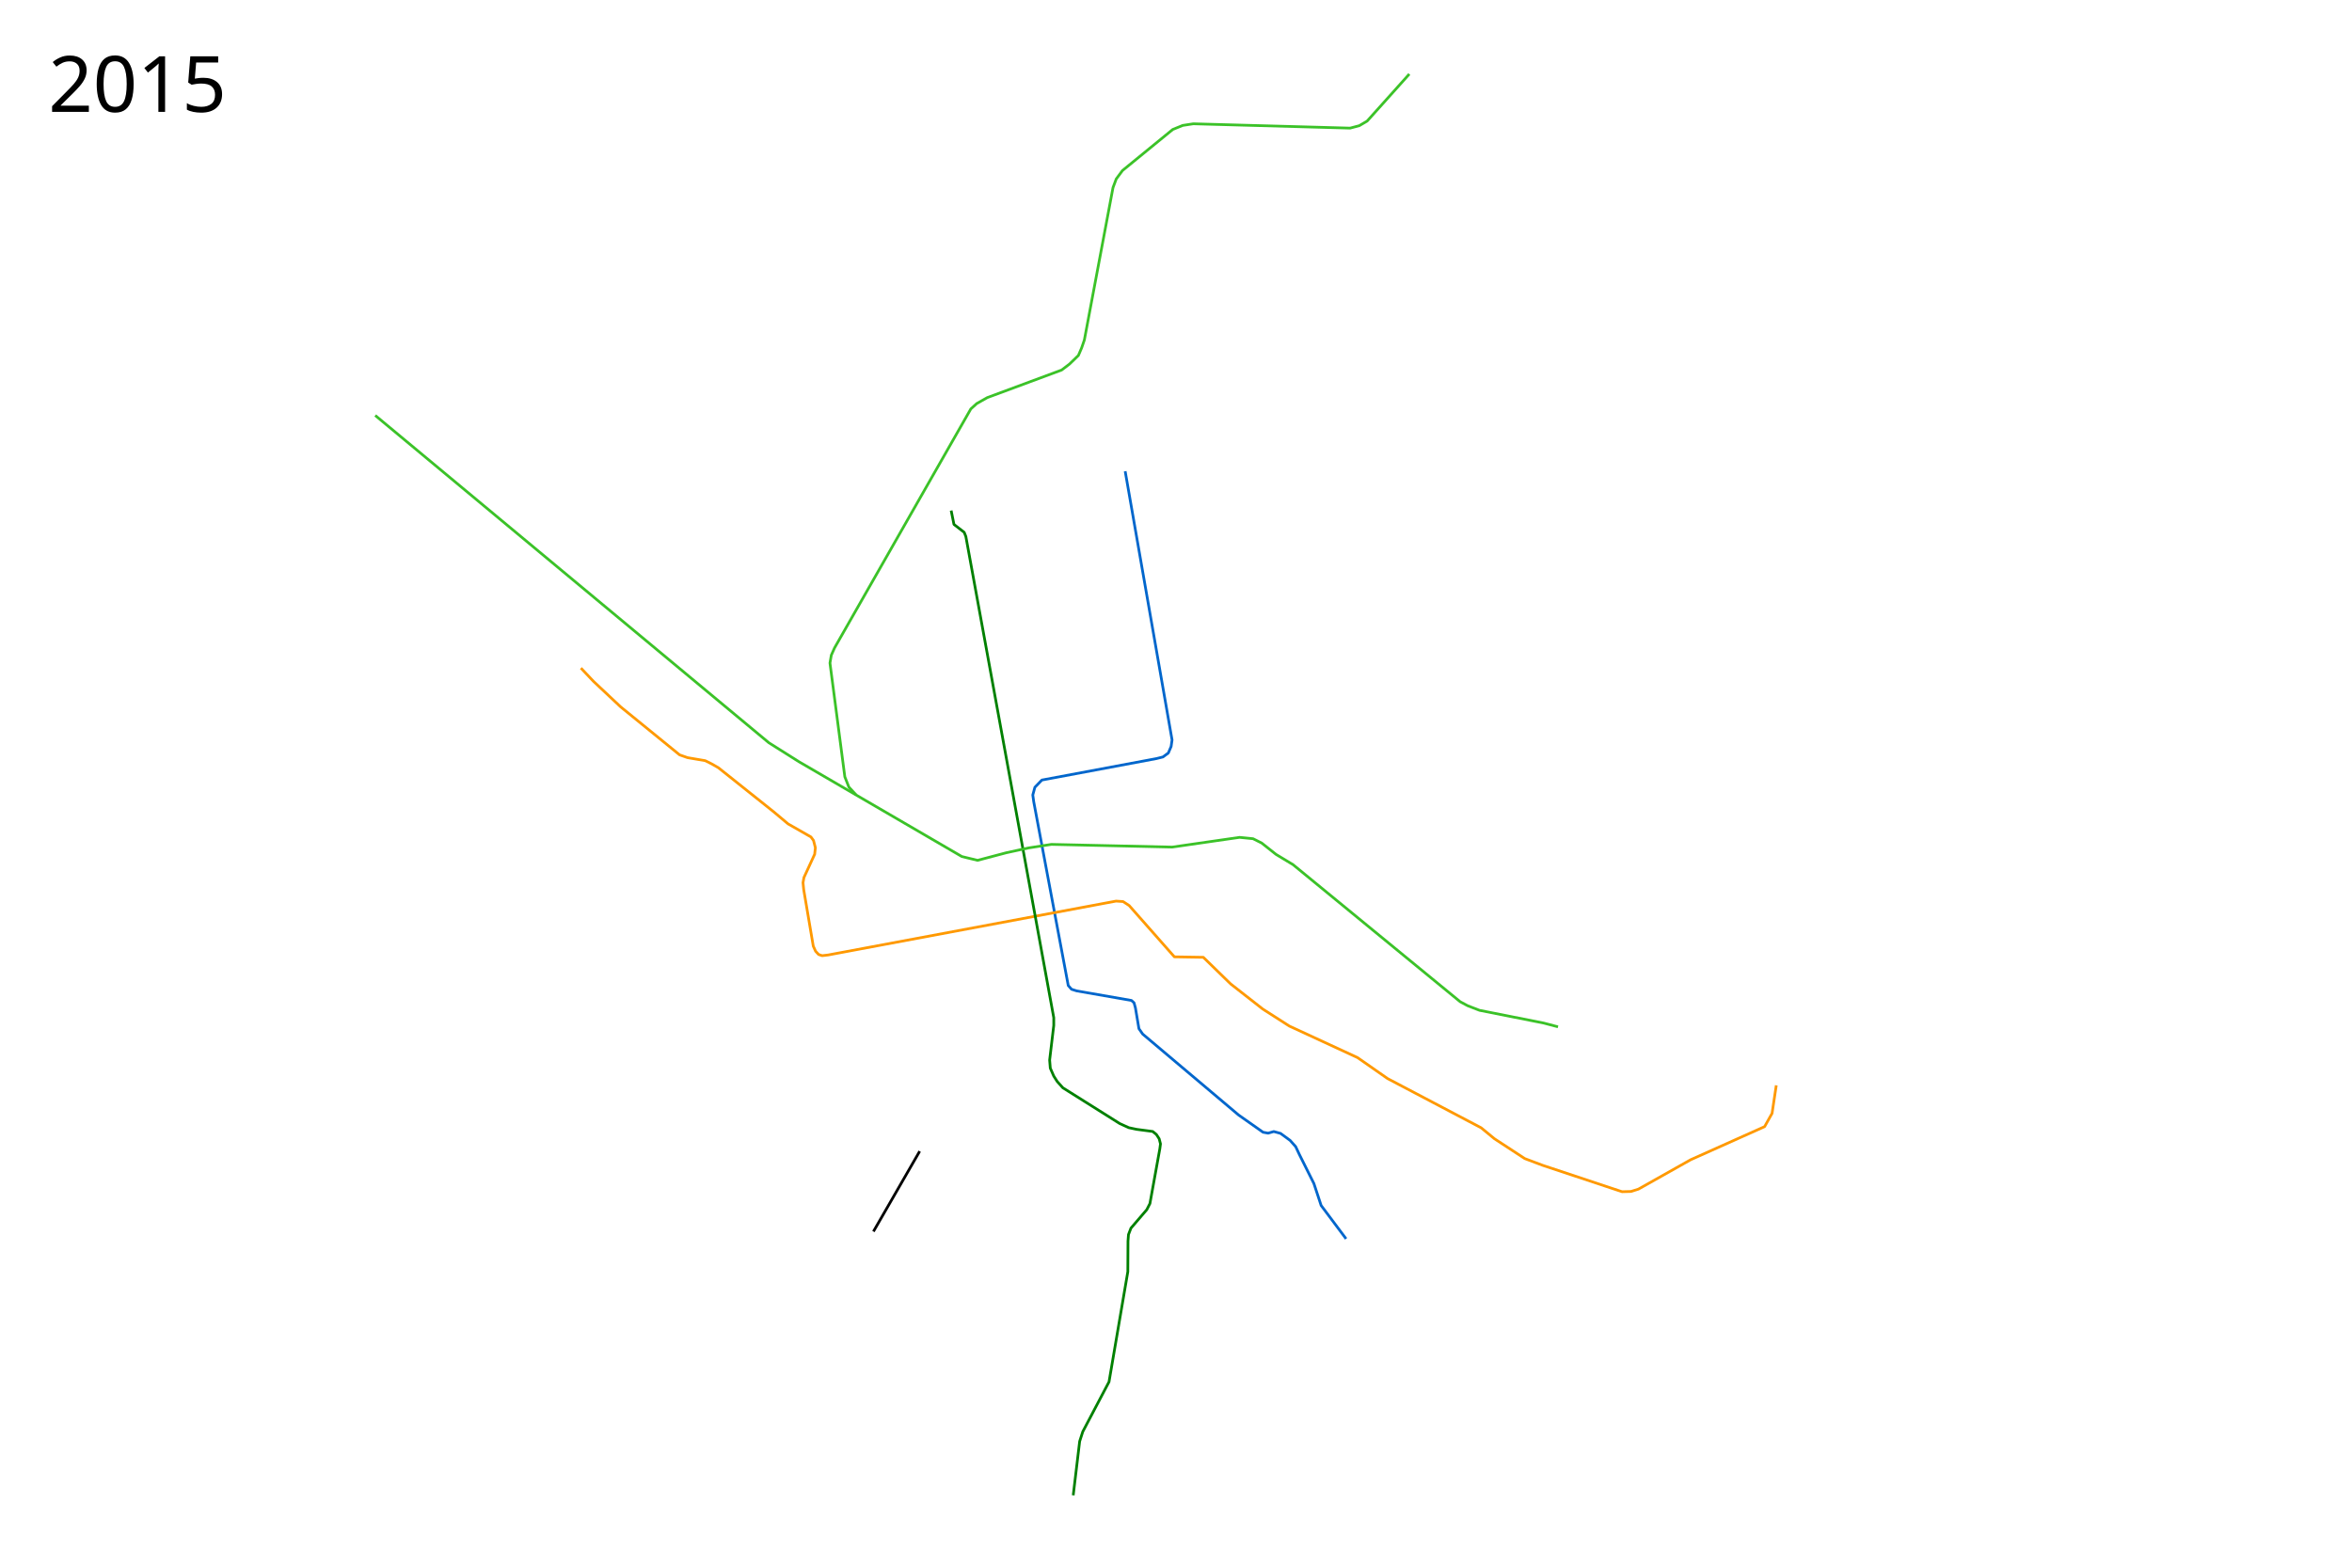
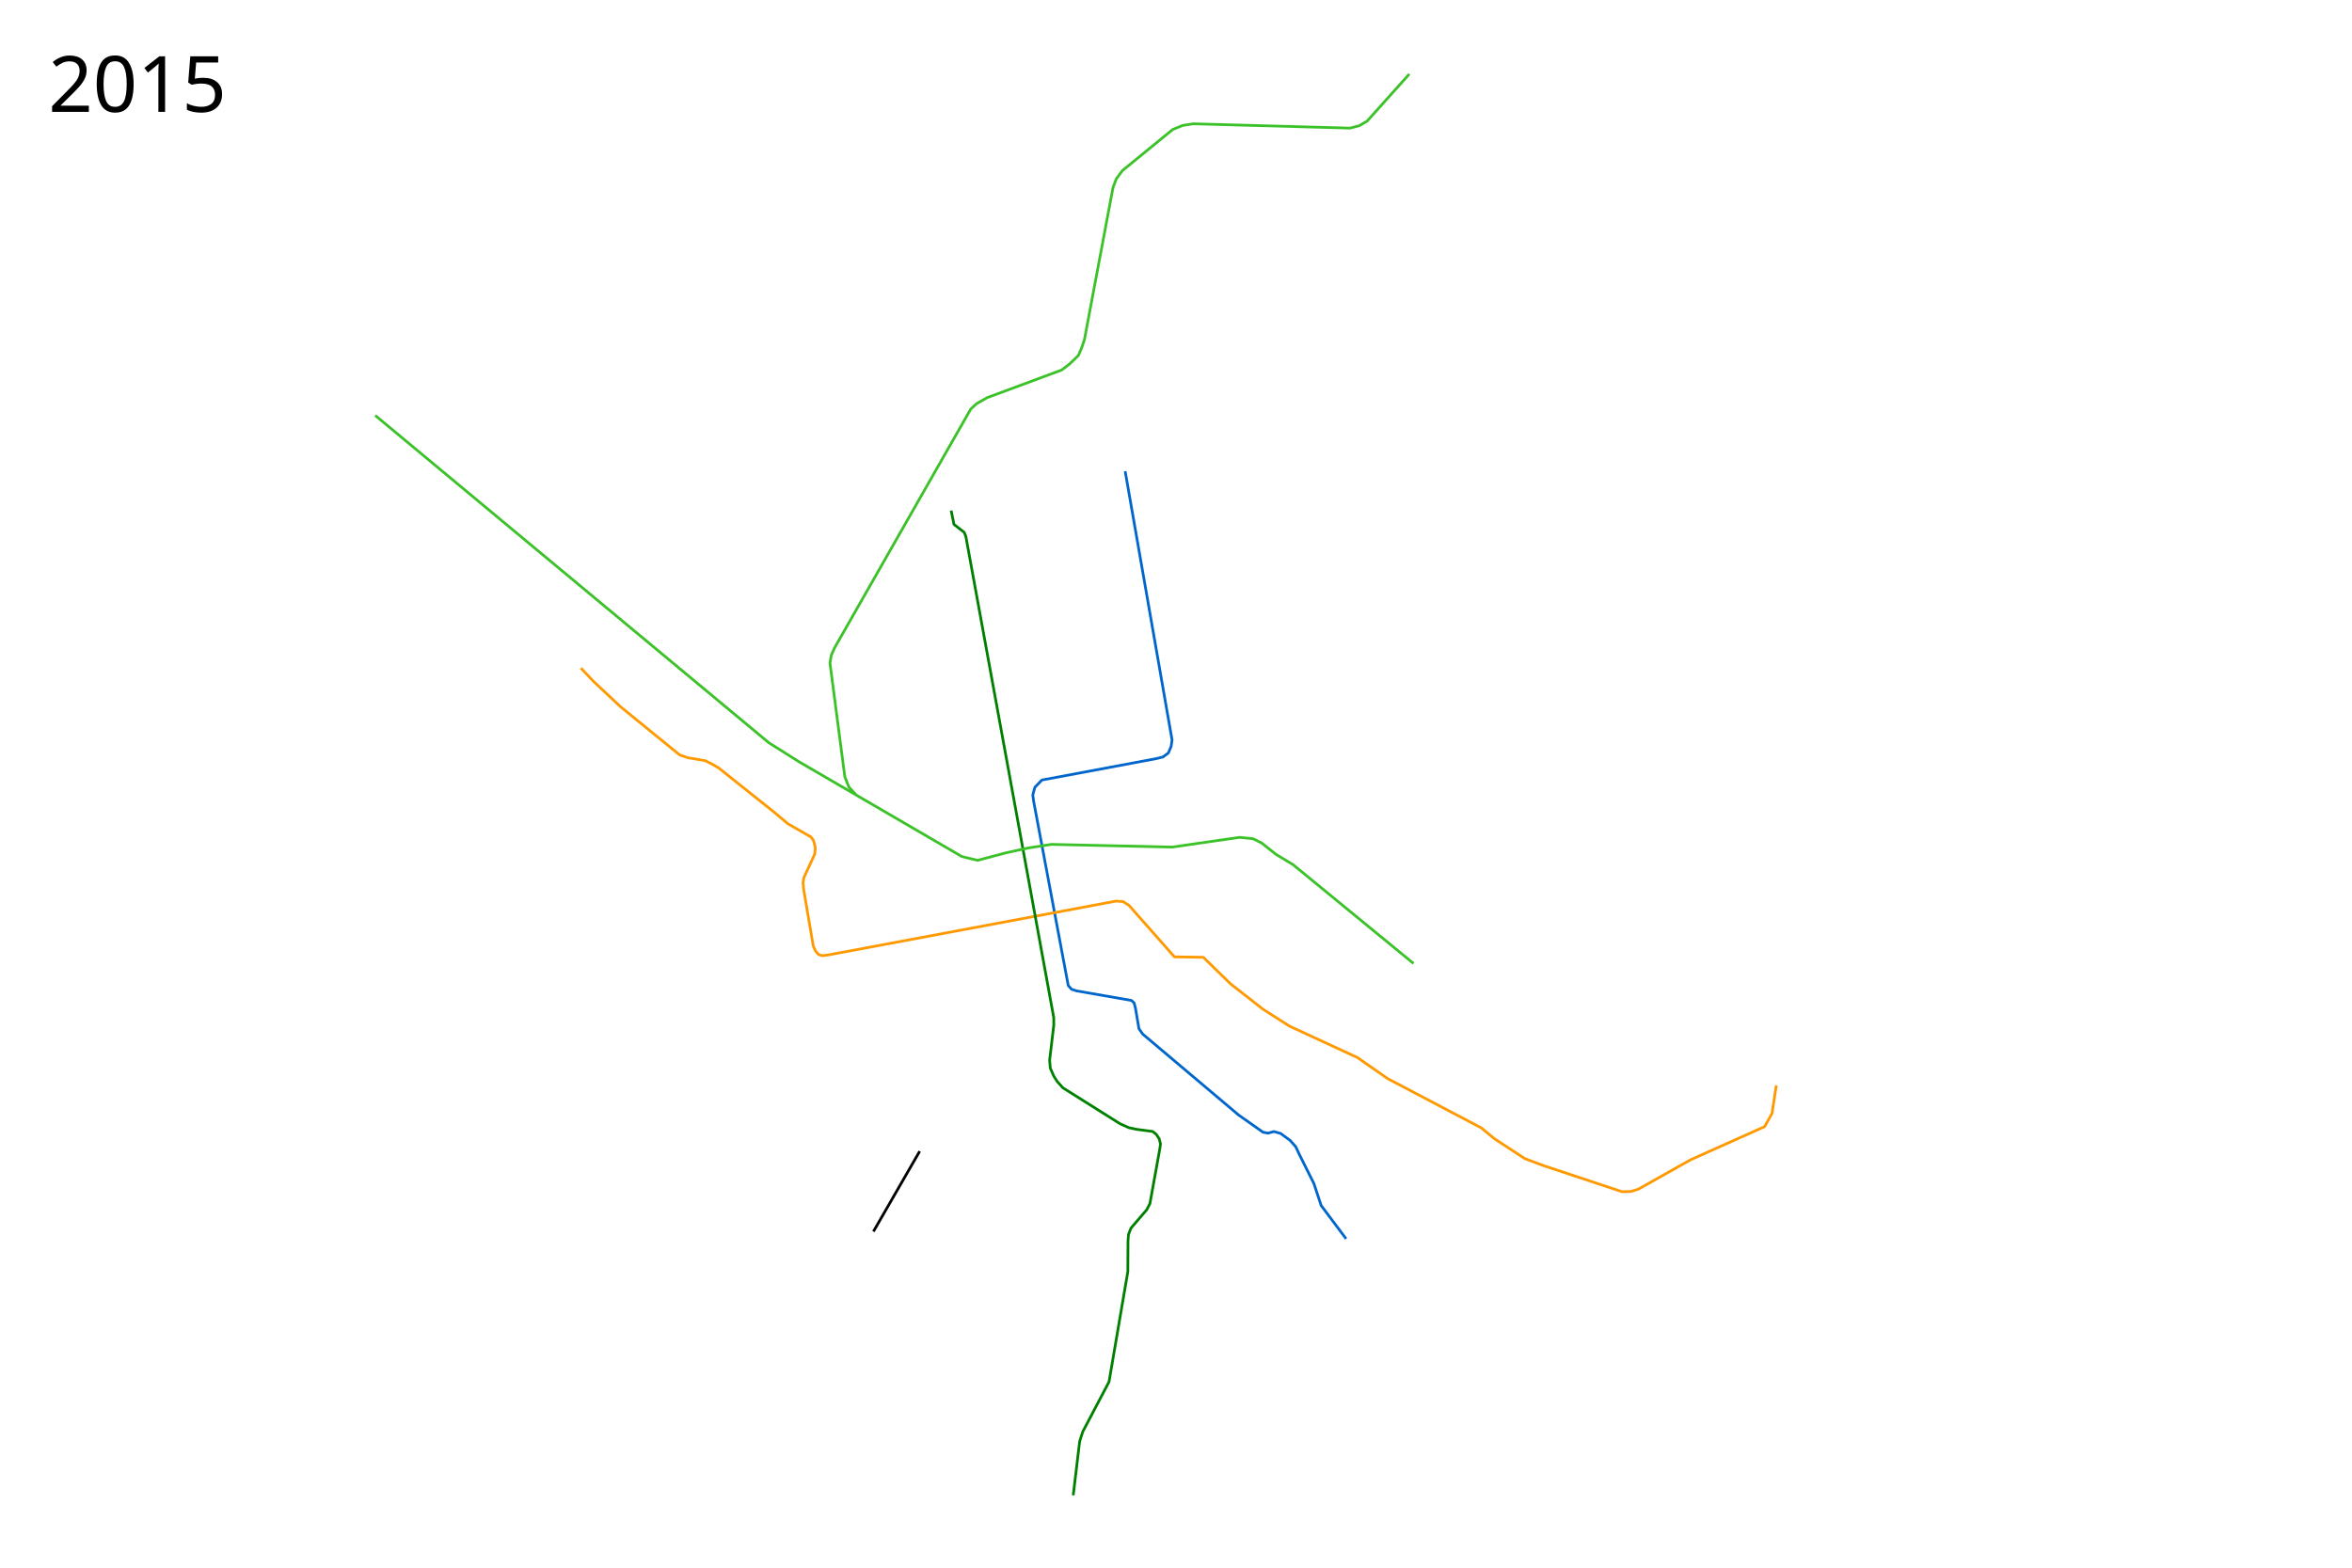
<svg xmlns="http://www.w3.org/2000/svg" viewBox="-600 0 4350 2900" height="2900" width="4350">
  <path d="M1480.994 871.726l86.722 497.036-1.725 12.08-5.178 12.082-9.923 7.334-12.081 3.02-211.844 39.694-12.944 13.376-3.883 14.238 1.726 12.512 63.855 339.986 6.04 6.904 9.492 3.02 101.392 17.69 4.746 4.314 2.589 9.492 6.472 38.4 6.903 9.923 177.328 149.715 45.303 31.927 9.492 1.726 10.355-3.02 12.512 3.452 17.69 12.943 10.354 11.65 6.904 14.67 26.75 53.5 13.375 40.556 46.166 61.698" fill="none" stroke="#06c" stroke-width="5" stroke-linejoin="round" />
  <path d="M474.41 1235.874l23.298 24.593 50.049 47.029 109.158 88.88 14.67 5.177 32.79 5.609 12.08 6.04 12.081 6.903 102.255 81.545 26.75 22.436 42.283 24.162 4.746 6.471 3.452 13.375-1.295 12.081-19.847 43.146-1.725 9.492 1.294 12.943 17.69 104.412 4.314 9.492 5.61 6.04 6.47 2.158 11.219-1.294 532.415-99.666 12.944.863 11.218 7.334 83.702 94.92 53.5.863 50.48 49.186 59.541 46.597 49.186 31.497 125.985 58.246 55.658 38.83 173.013 91.038 24.593 20.278 56.09 36.674 33.221 12.512 146.695 48.755 16.395-.432 13.807-4.314 96.646-54.364 136.771-61.266 13.807-24.593 7.766-51.775" fill="none" stroke="#f90" stroke-width="5" stroke-linejoin="round" />
  <path d="M1159.153 944.44l5.186 25.628 18.915 14.644 3.051 7.627 162.61 890.237v14.34l-7.627 64.067 1.22 14.95 6.407 14.643 6.407 10.068 10.373 11.593 105.254 66.204 16.78 7.627 14.339 3.05 29.898 3.967 6.712 5.491 5.186 7.933 2.441 9.457-1.22 9.153-18.305 101.288-5.797 11.288-29.288 34.17-4.576 11.898-.916 12.203-.305 56.44-34.78 203.797-48.508 92.136-5.796 18-11.899 99.763" fill="none" stroke="green" stroke-width="5" stroke-linejoin="round" />
-   <path d="M94 768.5L822 1374l55.5 35 301.5 175.5 29 7 53-14 41.5-9 42-6.5 223.5 5 124.5-18 25 2.5 16 8 26.5 21 31.5 19 309 253.5 14 7.5 22 8.5 118.5 23.5 26.5 7" fill="none" stroke="#3bc228" stroke-width="5" stroke-linejoin="round" />
+   <path d="M94 768.5L822 1374l55.5 35 301.5 175.5 29 7 53-14 41.5-9 42-6.5 223.5 5 124.5-18 25 2.5 16 8 26.5 21 31.5 19 222.78 182.765" fill="none" stroke="#3bc228" stroke-width="5" stroke-linejoin="round" />
  <path d="M983 1470l-13-14-7.5-19-27.5-210.5 2.5-14.5 6-13.5 252-442 11-10 19.5-11 137.5-51 14.5-11 16.5-16 6-14 5-14.5 53-282 6-16 11.5-15.5 93-76 18.5-7.5 19.5-3 290 8 17-4.5 14.5-8.5 78-87" fill="none" stroke="#3bc228" stroke-width="5" stroke-linejoin="round" />
  <text style="line-height:125%;-inkscape-font-specification:Sans" y="206.961" x="-510.547" font-weight="400" font-size="144px" font-family="Sans" letter-spacing="0" word-spacing="0">
    <tspan y="206.961" x="-510.547">2015</tspan>
  </text>
  <path d="M1100.965 2129.607l-85.56 148.493" fill="none" stroke="#000" stroke-width="5" stroke-linejoin="round" />
</svg>
